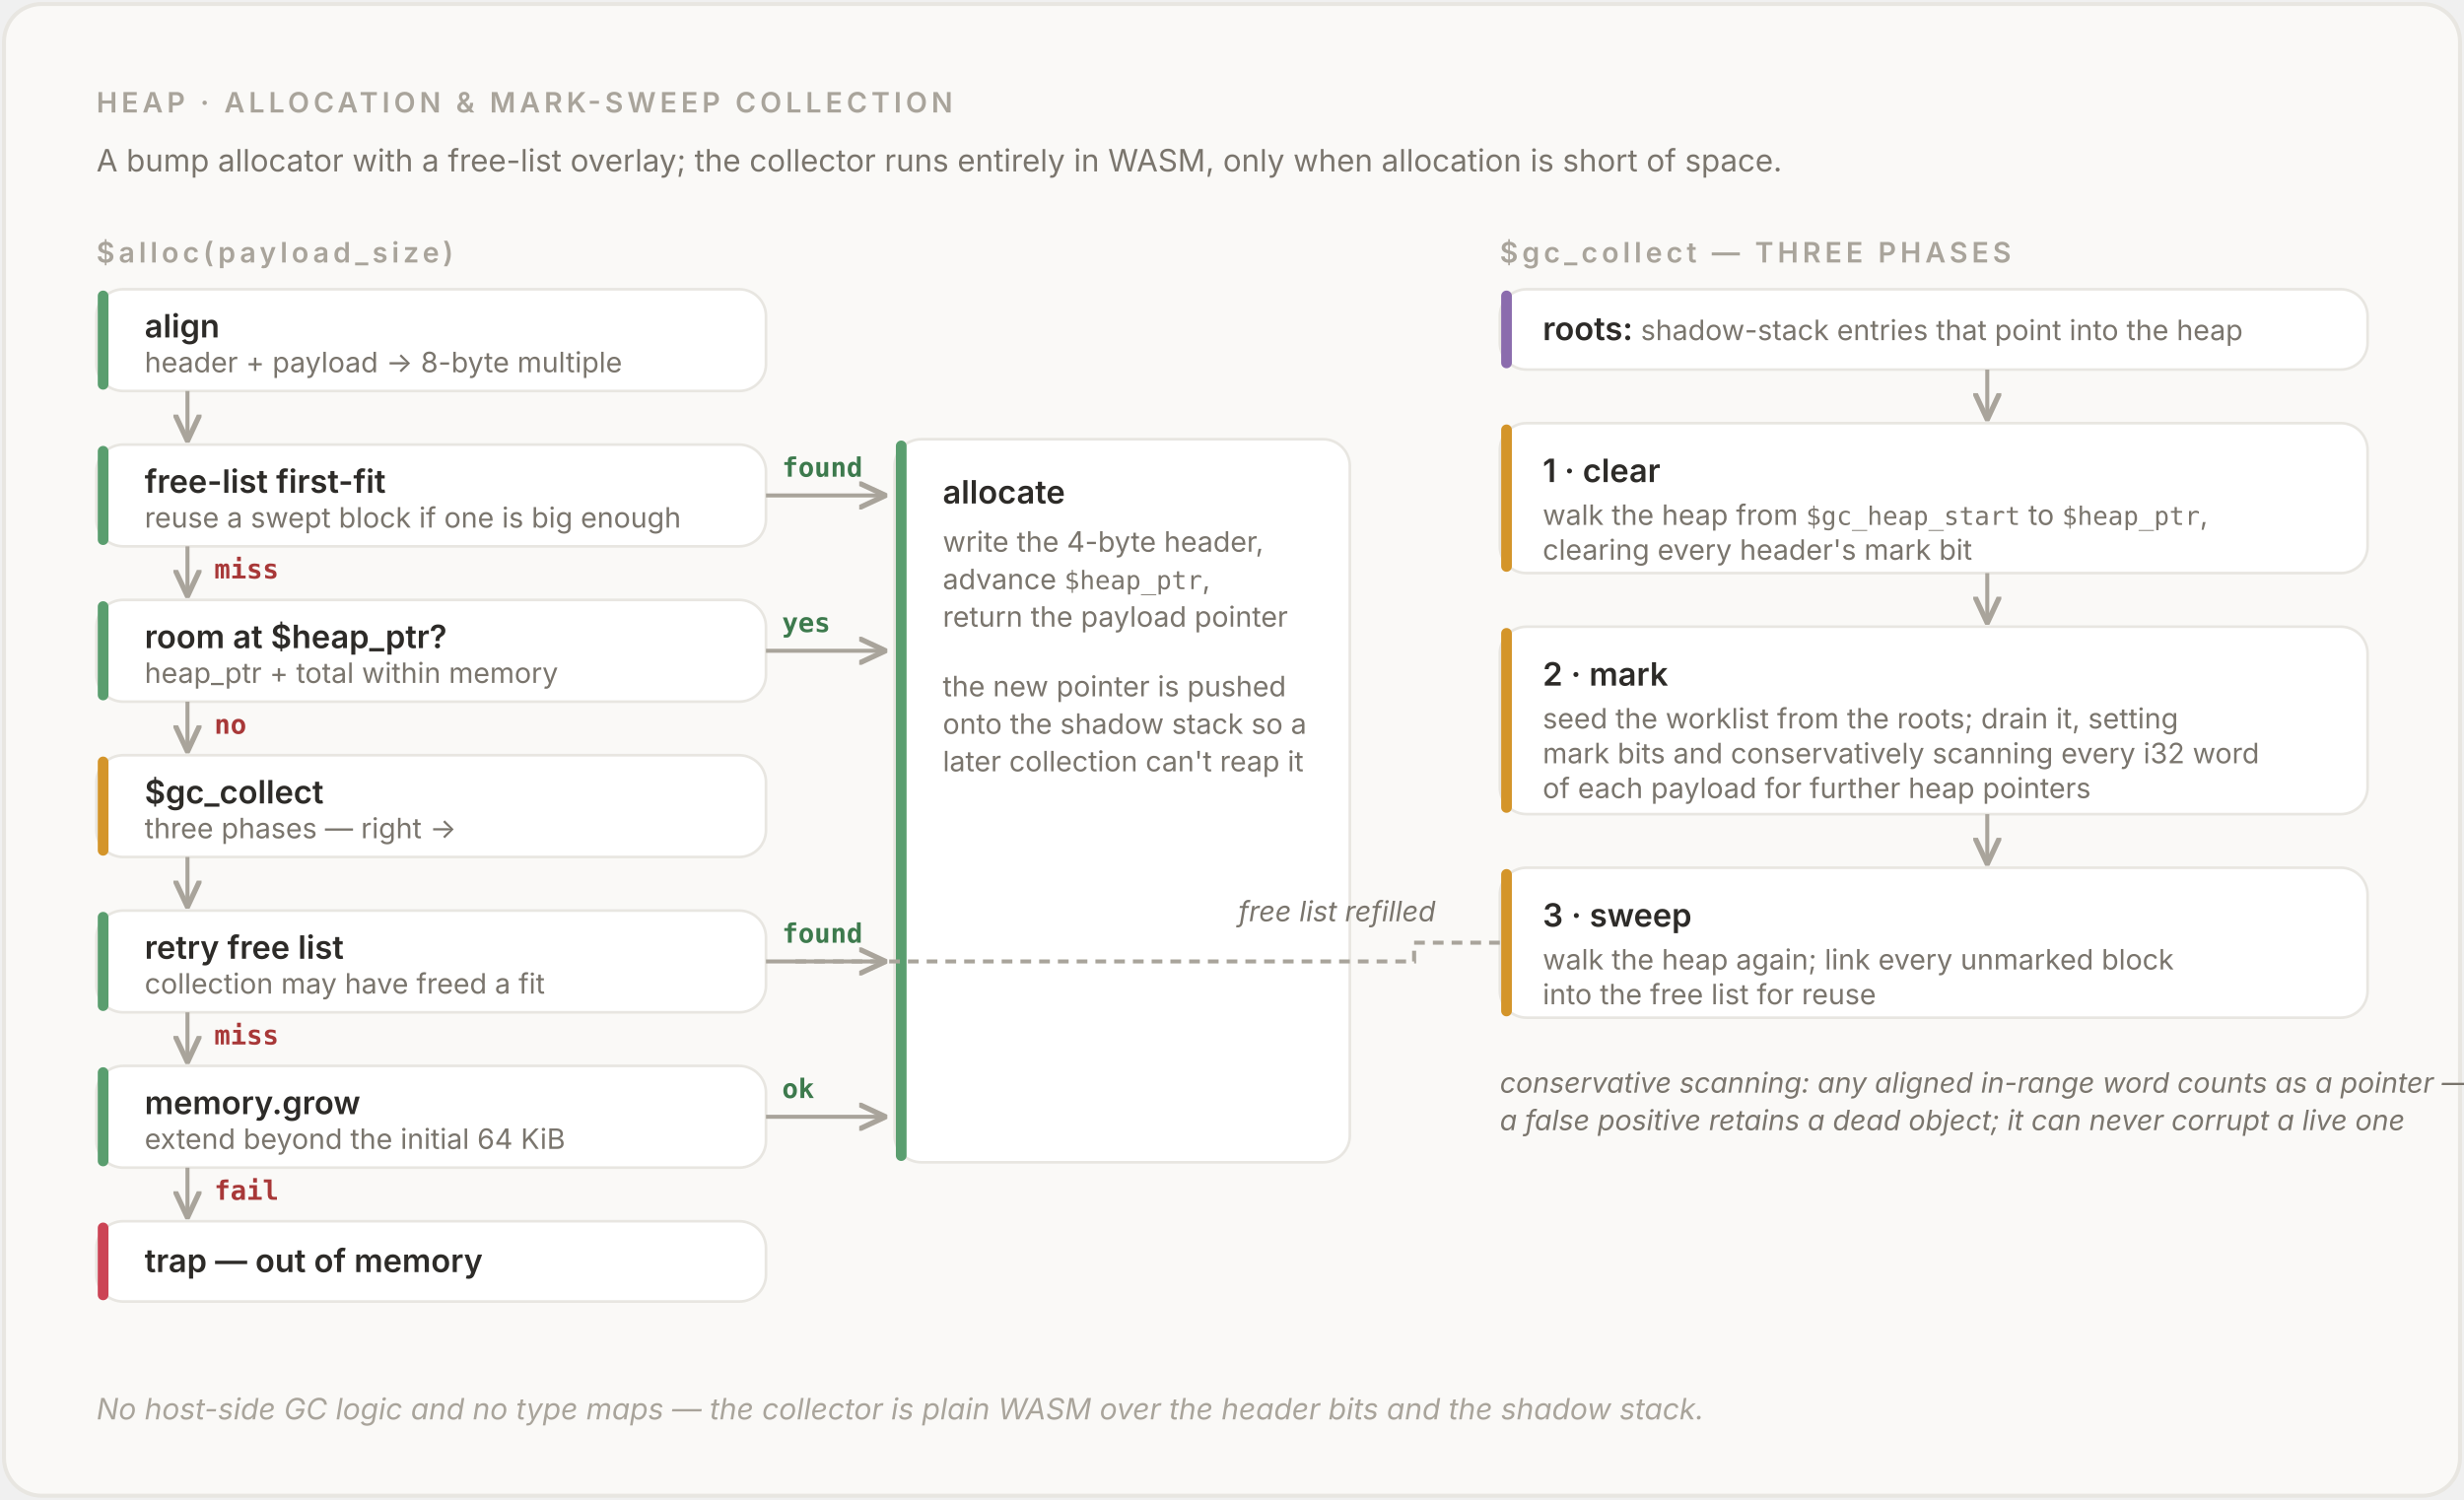
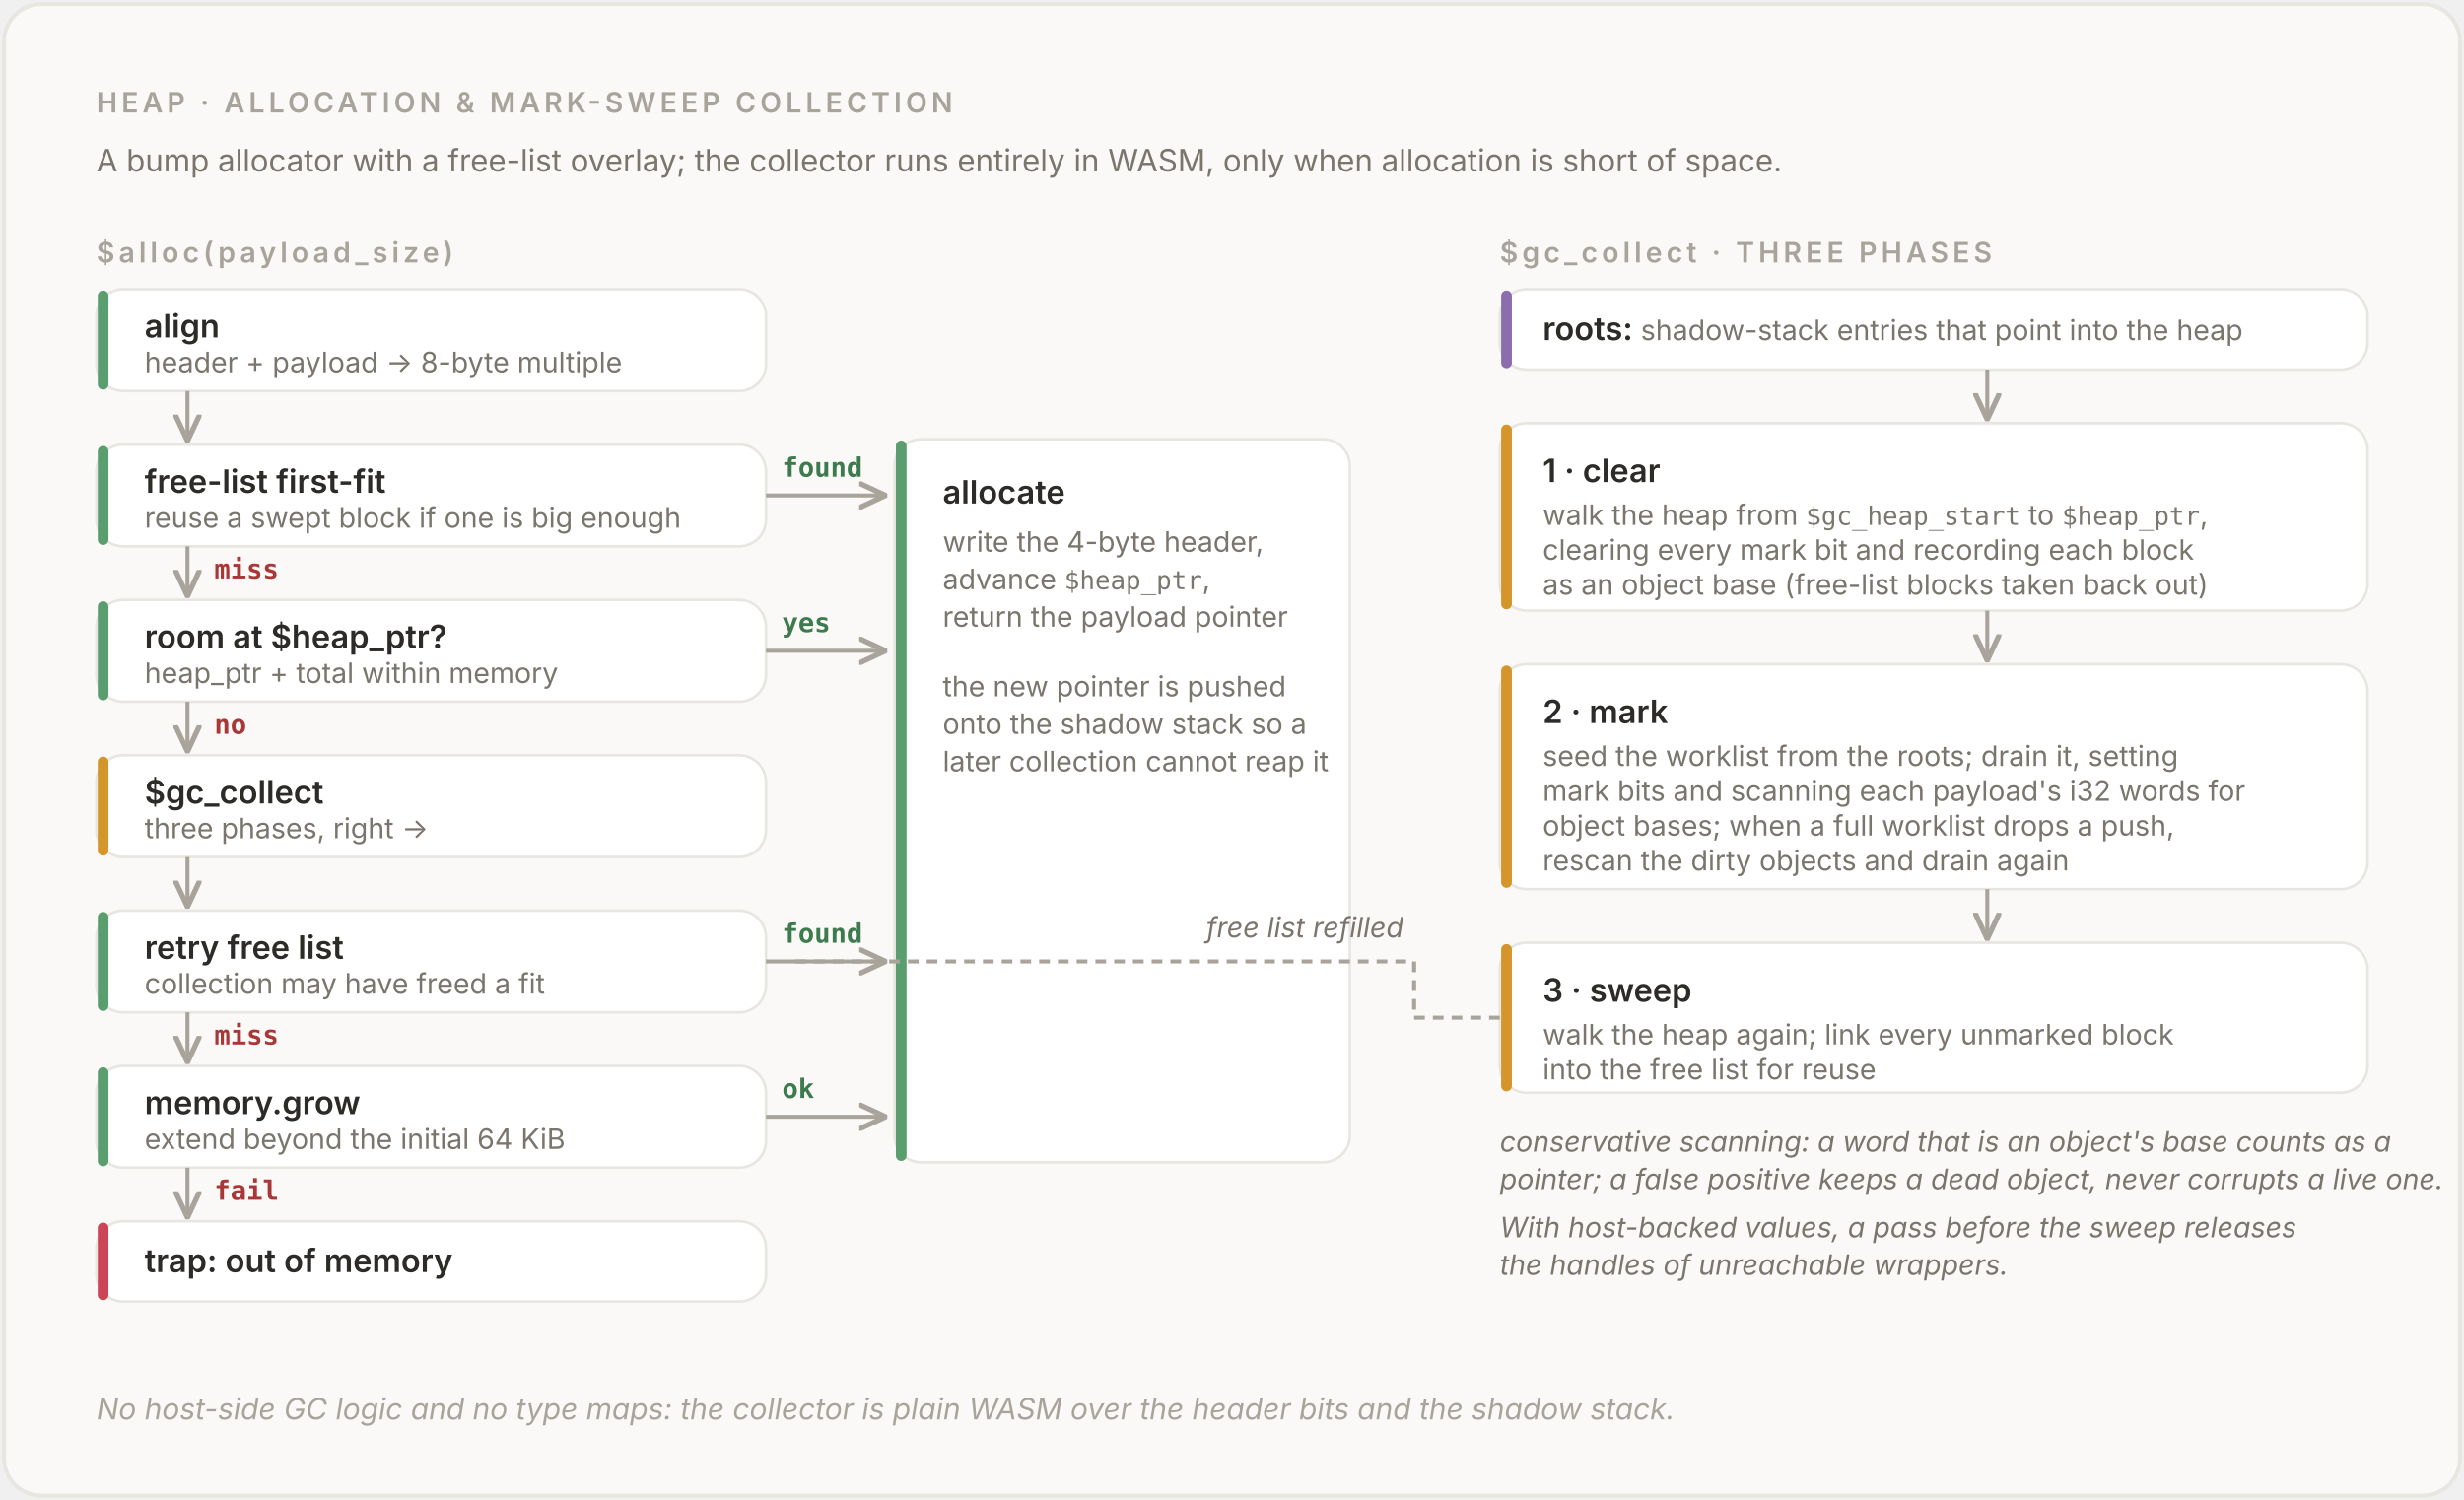
<svg xmlns="http://www.w3.org/2000/svg" width="920" height="560" viewBox="0 0 920 560" role="img" aria-labelledby="title">
  <defs>
    <marker id="arr" viewBox="0 0 8 8" refX="7" refY="4" markerWidth="7" markerHeight="7" orient="auto-start-reverse">
      <path d="M0,0.5 L7.5,4 L0,7.5" fill="none" stroke="#a9a49b" stroke-width="1.5" stroke-linecap="round" stroke-linejoin="round" />
    </marker>
    <style>
      .f  { font-family: -apple-system, BlinkMacSystemFont, 'Segoe UI', system-ui, sans-serif; }
      .m  { font-family: 'SF Mono', Menlo, Monaco, Consolas, monospace; }
      .micro { font-size: 10.5px; font-weight: 600; letter-spacing: 1.5px; fill: #a9a49b; }
      .sub { font-size: 11.5px; fill: #7a756d; }
      .card { fill: #ffffff; stroke: #e8e6e1; stroke-width: 1; }
      .t { font-size: 12px; font-weight: 600; fill: #2d2b28; }
      .d { font-size: 10.5px; fill: #7a756d; }
      .edge { fill: none; stroke: #a9a49b; stroke-width: 1.5; }
      .lbl { font-size: 10px; font-weight: 600; }
      .ok { fill: #3d7a4d; }
      .no { fill: #a83838; }
      .footi { font-size: 11px; font-style: italic; fill: #a9a49b; }
    </style>
  </defs>
  <rect x="1.5" y="1.5" width="917" height="557" rx="14" fill="#faf9f7" stroke="#e8e6e1" stroke-width="1.5" />
  <text class="f micro" x="36" y="42">HEAP · ALLOCATION &amp; MARK-SWEEP COLLECTION</text>
  <text class="f sub" x="36" y="64">A bump allocator with a free-list overlay; the collector runs entirely in WASM, only when allocation is short of space.</text>
  <text class="f micro" x="36" y="98">$alloc(payload_size)</text>
  <g>
    <rect class="card" x="36" y="108" width="250" height="38" rx="10" />
    <rect x="36.5" y="108.5" width="4" height="37" rx="2" fill="#5a9e6f" />
    <text class="f t" x="54" y="126">align</text>
    <text class="f d" x="54" y="139">header + payload → 8-byte multiple</text>
  </g>
  <line class="edge" x1="70" y1="146" x2="70" y2="164" marker-end="url(#arr)" />
  <g>
    <rect class="card" x="36" y="166" width="250" height="38" rx="10" />
    <rect x="36.5" y="166.5" width="4" height="37" rx="2" fill="#5a9e6f" />
    <text class="f t" x="54" y="184">free-list first-fit</text>
    <text class="f d" x="54" y="197">reuse a swept block if one is big enough</text>
  </g>
  <line class="edge" x1="286" y1="185" x2="330" y2="185" marker-end="url(#arr)" />
  <text class="m lbl ok" x="292" y="178">found</text>
  <line class="edge" x1="70" y1="204" x2="70" y2="222" marker-end="url(#arr)" />
  <text class="m lbl no" x="80" y="216">miss</text>
  <g>
    <rect class="card" x="36" y="224" width="250" height="38" rx="10" />
    <rect x="36.5" y="224.5" width="4" height="37" rx="2" fill="#5a9e6f" />
    <text class="f t" x="54" y="242">room at $heap_ptr?</text>
    <text class="f d" x="54" y="255">heap_ptr + total within memory</text>
  </g>
  <line class="edge" x1="286" y1="243" x2="330" y2="243" marker-end="url(#arr)" />
  <text class="m lbl ok" x="292" y="236">yes</text>
  <line class="edge" x1="70" y1="262" x2="70" y2="280" marker-end="url(#arr)" />
  <text class="m lbl no" x="80" y="274">no</text>
  <g>
    <rect class="card" x="36" y="282" width="250" height="38" rx="10" />
    <rect x="36.5" y="282.5" width="4" height="37" rx="2" fill="#d4952a" />
    <text class="f t" x="54" y="300">$gc_collect</text>
-     <text class="f d" x="54" y="313">three phases — right →</text>
+     <text class="f d" x="54" y="313">three phases, right →</text>
  </g>
  <line class="edge" x1="70" y1="320" x2="70" y2="338" marker-end="url(#arr)" />
  <g>
    <rect class="card" x="36" y="340" width="250" height="38" rx="10" />
    <rect x="36.5" y="340.5" width="4" height="37" rx="2" fill="#5a9e6f" />
    <text class="f t" x="54" y="358">retry free list</text>
    <text class="f d" x="54" y="371">collection may have freed a fit</text>
  </g>
  <line class="edge" x1="286" y1="359" x2="330" y2="359" marker-end="url(#arr)" />
  <text class="m lbl ok" x="292" y="352">found</text>
  <line class="edge" x1="70" y1="378" x2="70" y2="396" marker-end="url(#arr)" />
  <text class="m lbl no" x="80" y="390">miss</text>
  <g>
    <rect class="card" x="36" y="398" width="250" height="38" rx="10" />
    <rect x="36.5" y="398.5" width="4" height="37" rx="2" fill="#5a9e6f" />
    <text class="f t" x="54" y="416">memory.grow</text>
    <text class="f d" x="54" y="429">extend beyond the initial 64 KiB</text>
  </g>
  <line class="edge" x1="286" y1="417" x2="330" y2="417" marker-end="url(#arr)" />
  <text class="m lbl ok" x="292" y="410">ok</text>
  <line class="edge" x1="70" y1="436" x2="70" y2="454" marker-end="url(#arr)" />
  <text class="m lbl no" x="80" y="448">fail</text>
  <rect class="card" x="36" y="456" width="250" height="30" rx="10" />
  <rect x="36.5" y="456.5" width="4" height="29" rx="2" fill="#c45" />
-   <text class="f t" x="54" y="475" fill="#a83838">trap — out of memory</text>
+   <text class="f t" x="54" y="475" fill="#a83838">trap: out of memory</text>
  <rect class="card" x="334" y="164" width="170" height="270" rx="10" />
  <rect x="334.5" y="164.5" width="4" height="269" rx="2" fill="#5a9e6f" />
  <text class="f t" x="352" y="188" fill="#3d7a4d">allocate</text>
  <text class="f d" x="352" y="206">write the 4-byte header,</text>
  <text class="f d" x="352" y="220">advance <tspan class="m" font-size="9.5px">$heap_ptr</tspan>,</text>
  <text class="f d" x="352" y="234">return the payload pointer</text>
  <text class="f d" x="352" y="260">the new pointer is pushed</text>
  <text class="f d" x="352" y="274">onto the shadow stack so a</text>
-   <text class="f d" x="352" y="288">later collection can't reap it</text>
-   <text class="f micro" x="560" y="98">$gc_collect — THREE PHASES</text>
+   <text class="f d" x="352" y="288">later collection cannot reap it</text>
+   <text class="f micro" x="560" y="98">$gc_collect · THREE PHASES</text>
  <g>
    <rect class="card" x="560" y="108" width="324" height="30" rx="10" />
    <rect x="560.5" y="108.5" width="4" height="29" rx="2" fill="#8b6cad" />
    <text class="f d" x="576" y="127">
      <tspan class="t">roots:</tspan> shadow-stack entries that point into the heap</text>
  </g>
  <line class="edge" x1="742" y1="138" x2="742" y2="156" marker-end="url(#arr)" />
  <g>
-     <rect class="card" x="560" y="158" width="324" height="56" rx="10" />
-     <rect x="560.5" y="158.5" width="4" height="55" rx="2" fill="#d4952a" />
+     <rect class="card" x="560" y="158" width="324" height="70" rx="10" />
+     <rect x="560.5" y="158.5" width="4" height="69" rx="2" fill="#d4952a" />
    <text class="f t" x="576" y="180">1 · clear</text>
    <text class="f d" x="576" y="196">walk the heap from <tspan class="m" font-size="9.5px">$gc_heap_start</tspan> to <tspan class="m" font-size="9.5px">$heap_ptr</tspan>,</text>
-     <text class="f d" x="576" y="209">clearing every header's mark bit</text>
+     <text class="f d" x="576" y="209">clearing every mark bit and recording each block</text>
+     <text class="f d" x="576" y="222">as an object base (free-list blocks taken back out)</text>
  </g>
-   <line class="edge" x1="742" y1="214" x2="742" y2="232" marker-end="url(#arr)" />
+   <line class="edge" x1="742" y1="228" x2="742" y2="246" marker-end="url(#arr)" />
  <g>
-     <rect class="card" x="560" y="234" width="324" height="70" rx="10" />
-     <rect x="560.5" y="234.5" width="4" height="69" rx="2" fill="#d4952a" />
-     <text class="f t" x="576" y="256">2 · mark</text>
-     <text class="f d" x="576" y="272">seed the worklist from the roots; drain it, setting</text>
-     <text class="f d" x="576" y="285">mark bits and conservatively scanning every i32 word</text>
-     <text class="f d" x="576" y="298">of each payload for further heap pointers</text>
+     <rect class="card" x="560" y="248" width="324" height="84" rx="10" />
+     <rect x="560.5" y="248.5" width="4" height="83" rx="2" fill="#d4952a" />
+     <text class="f t" x="576" y="270">2 · mark</text>
+     <text class="f d" x="576" y="286">seed the worklist from the roots; drain it, setting</text>
+     <text class="f d" x="576" y="299">mark bits and scanning each payload's i32 words for</text>
+     <text class="f d" x="576" y="312">object bases; when a full worklist drops a push,</text>
+     <text class="f d" x="576" y="325">rescan the dirty objects and drain again</text>
  </g>
-   <line class="edge" x1="742" y1="304" x2="742" y2="322" marker-end="url(#arr)" />
+   <line class="edge" x1="742" y1="332" x2="742" y2="350" marker-end="url(#arr)" />
  <g>
-     <rect class="card" x="560" y="324" width="324" height="56" rx="10" />
-     <rect x="560.5" y="324.5" width="4" height="55" rx="2" fill="#d4952a" />
-     <text class="f t" x="576" y="346">3 · sweep</text>
-     <text class="f d" x="576" y="362">walk the heap again; link every unmarked block</text>
-     <text class="f d" x="576" y="375">into the free list for reuse</text>
+     <rect class="card" x="560" y="352" width="324" height="56" rx="10" />
+     <rect x="560.5" y="352.5" width="4" height="55" rx="2" fill="#d4952a" />
+     <text class="f t" x="576" y="374">3 · sweep</text>
+     <text class="f d" x="576" y="390">walk the heap again; link every unmarked block</text>
+     <text class="f d" x="576" y="403">into the free list for reuse</text>
  </g>
-   <polyline class="edge" points="560,352 528,352 528,359 296,359" stroke-dasharray="4 3" />
-   <text class="f d" x="536" y="344" text-anchor="end" font-style="italic" fill="#a9a49b">free list refilled</text>
-   <text class="f d" x="560" y="408" font-style="italic" fill="#a9a49b">conservative scanning: any aligned in-range word counts as a pointer —</text>
-   <text class="f d" x="560" y="422" font-style="italic" fill="#a9a49b">a false positive retains a dead object; it can never corrupt a live one</text>
-   <text class="f footi" x="36" y="530">No host-side GC logic and no type maps — the collector is plain WASM over the header bits and the shadow stack.</text>
+   <polyline class="edge" points="560,380 528,380 528,359 296,359" stroke-dasharray="4 3" />
+   <text class="f d" x="524" y="350" text-anchor="end" font-style="italic" fill="#a9a49b">free list refilled</text>
+   <text class="f d" x="560" y="430" font-style="italic" fill="#a9a49b">conservative scanning: a word that is an object's base counts as a</text>
+   <text class="f d" x="560" y="444" font-style="italic" fill="#a9a49b">pointer; a false positive keeps a dead object, never corrupts a live one.</text>
+   <text class="f d" x="560" y="462" font-style="italic" fill="#a9a49b">With host-backed values, a pass before the sweep releases</text>
+   <text class="f d" x="560" y="476" font-style="italic" fill="#a9a49b">the handles of unreachable wrappers.</text>
+   <text class="f footi" x="36" y="530">No host-side GC logic and no type maps: the collector is plain WASM over the header bits and the shadow stack.</text>
</svg>
